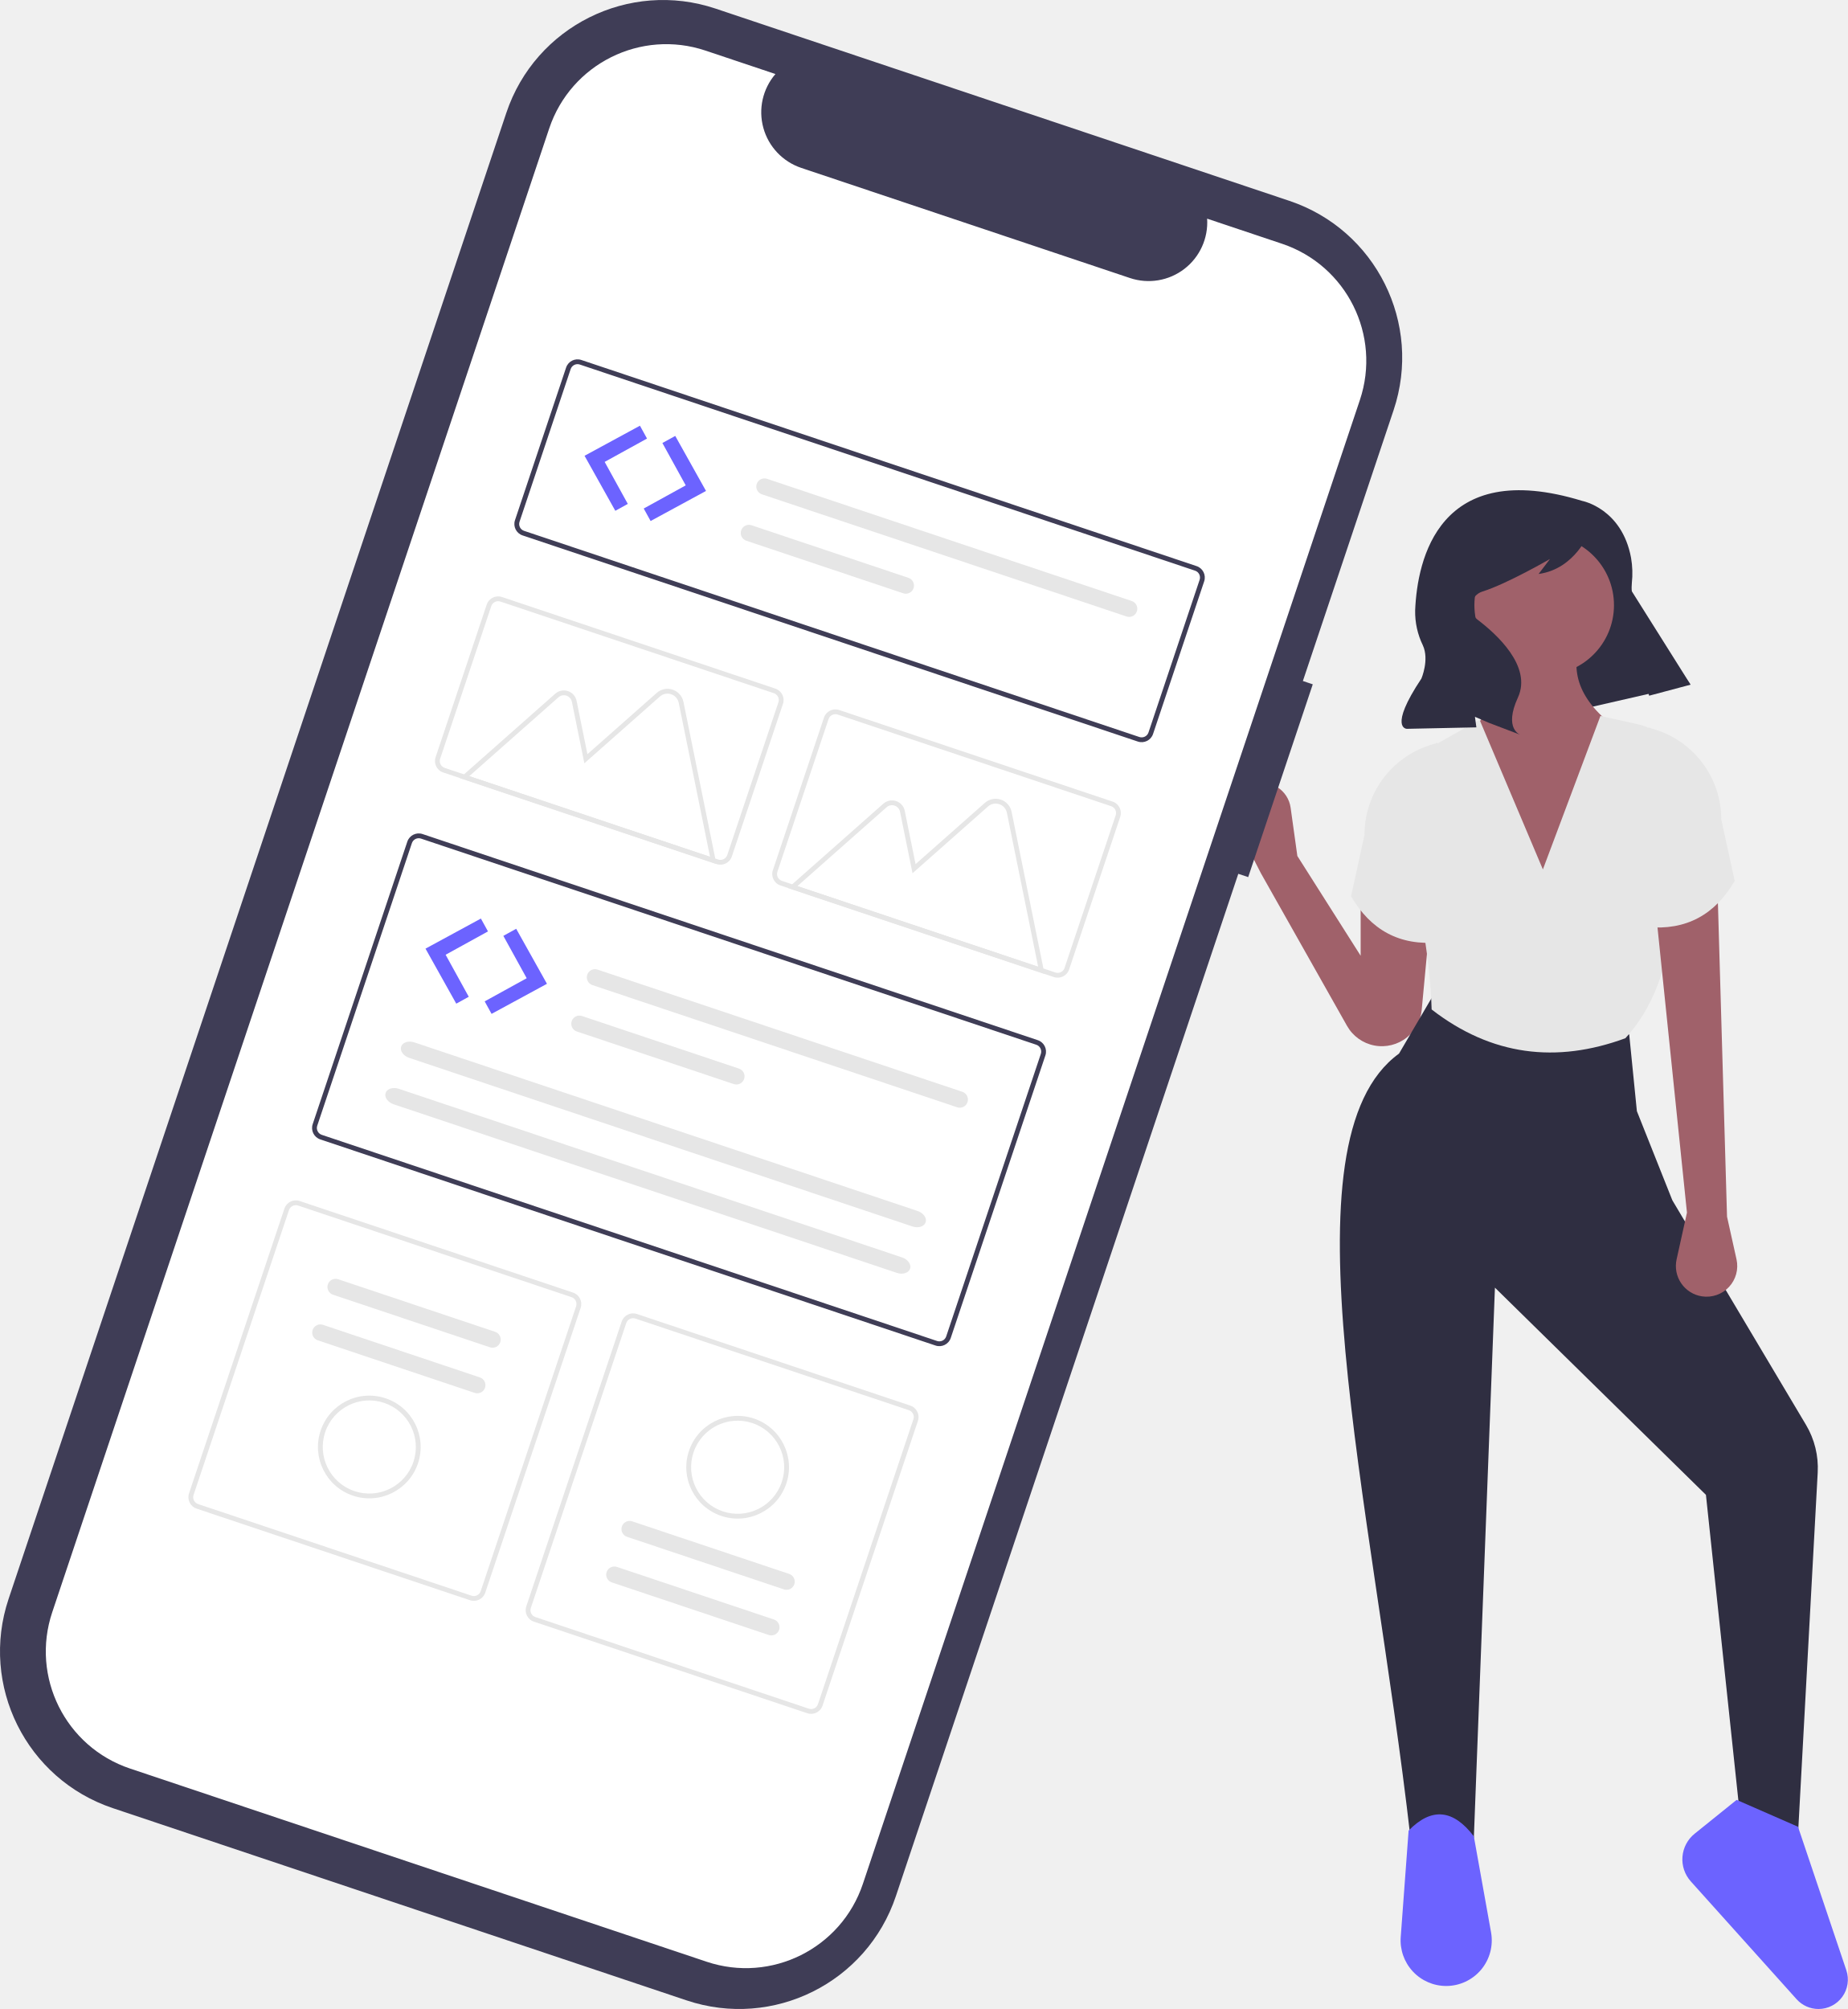
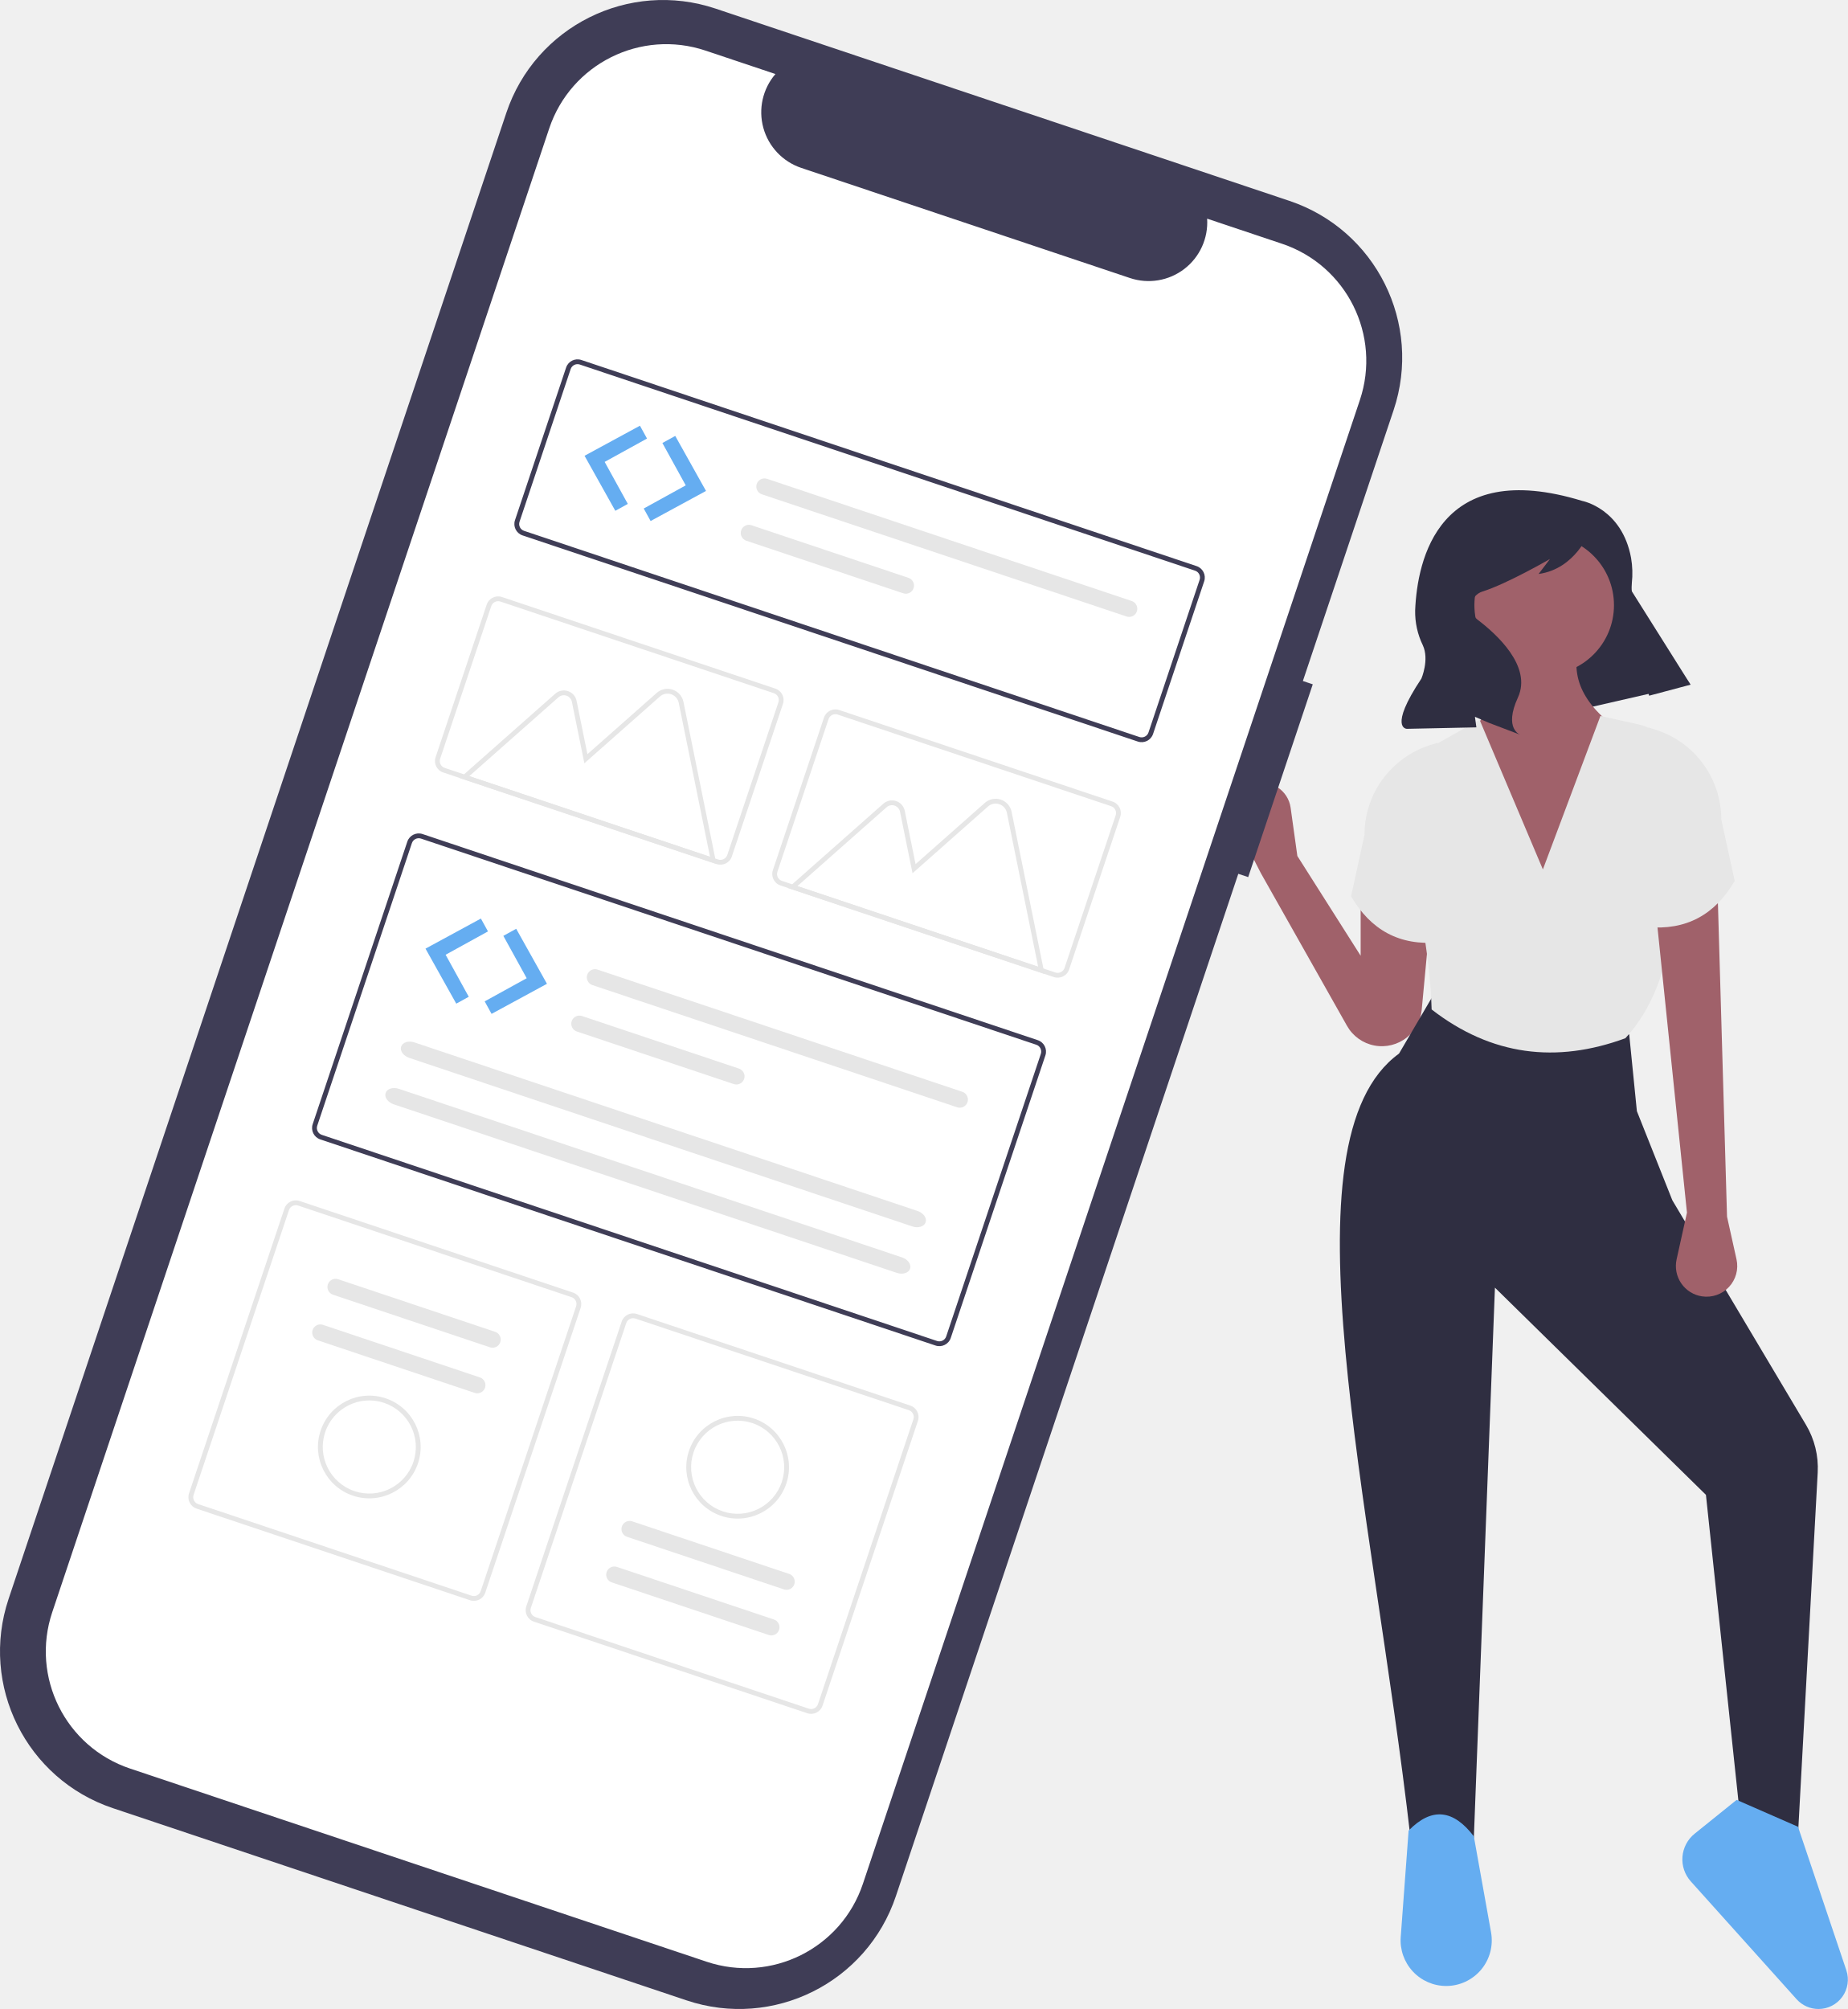
<svg xmlns="http://www.w3.org/2000/svg" id="eaba0f5b-03a3-45f8-a356-9e2326be0440" data-name="Layer 1" width="708.735" height="770.409" viewBox="0 0 708.735 770.409">
  <polygon points="648.308 262.418 579.683 278.122 550.687 223.436 609.367 200.526 648.308 262.418" fill="#2f2e41" />
  <path d="M729.238,399.67l-9.499-18.546a11.11,11.11,0,0,1,6.469-15.636h0a11.11,11.11,0,0,1,14.424,9.036l2.585,18.525,24.278,38.256V408.498l27.221,2.943-3.81,40.645a15.343,15.343,0,0,1-5.635,10.504h0a15.343,15.343,0,0,1-23.002-4.395Z" transform="translate(-245.6327 -64.7956)" fill="#a0616a" />
  <path d="M935.234,768.256l-21.335,1.471-13.978-131.69-80.927-79.456-8.093,211.146H786.623c-14.807-129.643-50.318-267.625-4.414-300.901l12.507-21.335,75.777,13.978,2.943,29.428,13.605,34.184,51.255,86.111a32.296,32.296,0,0,1,4.496,18.274Z" transform="translate(-245.6327 -64.7956)" fill="#2f2e41" />
-   <path d="M800.299,826.376h0a17.484,17.484,0,0,1-17.436-18.775l3.023-40.816c8.957-9.178,17.266-7.978,25.014,2.207l6.607,36.812A17.484,17.484,0,0,1,800.299,826.376Z" transform="translate(-245.6327 -64.7956)" fill="#6c63ff" />
-   <path d="M943.09,835.204h0a11.269,11.269,0,0,1-8.384-3.739l-40.594-45.201a12.631,12.631,0,0,1,1.474-18.277l16.106-12.974,23.542,10.3L953.769,820.338A11.269,11.269,0,0,1,943.09,835.204Z" transform="translate(-245.6327 -64.7956)" fill="#6c63ff" />
+   <path d="M800.299,826.376h0a17.484,17.484,0,0,1-17.436-18.775l3.023-40.816c8.957-9.178,17.266-7.978,25.014,2.207l6.607,36.812A17.484,17.484,0,0,1,800.299,826.376Z" transform="translate(-245.6327 -64.7956)" fill="#65adf1" />
+   <path d="M943.09,835.204h0a11.269,11.269,0,0,1-8.384-3.739l-40.594-45.201a12.631,12.631,0,0,1,1.474-18.277l16.106-12.974,23.542,10.3L953.769,820.338A11.269,11.269,0,0,1,943.09,835.204Z" transform="translate(-245.6327 -64.7956)" fill="#65adf1" />
  <circle cx="592.254" cy="232.065" r="26.766" fill="#a0616a" />
  <path d="M853.204,411.073H819.361l-7.725-67.317c8.237-11.61,10.915-23.74,7.725-36.417h33.842c-5.218,11.385-4.322,22.784,9.196,34.21Z" transform="translate(-245.6327 -64.7956)" fill="#a0616a" />
  <path d="M869.021,462.94c-26.512,9.729-51.368,6.722-74.306-11.036-.554-21.261-5.747-47.639-13.016-76.308a20.182,20.182,0,0,1,9.663-22.551l21.746-12.232L837.386,398.199l22.071-58.856,14.676,3.261a16.7,16.7,0,0,1,12.995,14.86C890.975,401.115,889.825,440.472,869.021,462.94Z" transform="translate(-245.6327 -64.7956)" fill="#e6e6e6" />
  <path d="M797.658,426.155c-15.354,1.486-26.382-4.857-33.842-17.657l5.15-23.581a36.085,36.085,0,0,1,25.219-34.41l2.738-.865Z" transform="translate(-245.6327 -64.7956)" fill="#e6e6e6" />
  <path d="M908.013,531.36l3.638,16.371a11.77,11.77,0,0,1-13.235,14.193h0a11.77,11.77,0,0,1-9.745-14.185l3.972-17.928-11.85-114.69,23.542-10.3Z" transform="translate(-245.6327 -64.7956)" fill="#a0616a" />
  <path d="M877.114,420.27c15.354,1.486,26.382-4.857,33.842-17.657l-5.15-23.581a36.085,36.085,0,0,0-25.219-34.41l-2.738-.865Z" transform="translate(-245.6327 -64.7956)" fill="#e6e6e6" />
  <path d="M852.487,256.89s15.202,2.86,18.718,21.82a34.807,34.807,0,0,1,.298,9.681c-.351,3.65.158,11.358,8.083,20.434a198.701,198.701,0,0,1,14.429,18.531h0l-15.885,4.229-7.097-26.319a134.635,134.635,0,0,0-15.732-36.159l-.146-.234s-5.276,14.097-19.417,16.03l4.36-5.741s-16.531,9.556-25.897,12.475a6.154,6.154,0,0,0-1.986,10.7q.1.078.203.157c6.889,5.232,20.942,17.717,15.39,29.794s.923,14.279.923,14.279l-11.939-4.542-5.464-2.34.552,4.04-26.676.559s-7.209-.044,5.596-19.286c0,0,3.09-7.215.553-12.727a29.279,29.279,0,0,1-2.957-13.416C789.201,279.456,797.373,239.99,852.487,256.89Z" transform="translate(-245.6327 -64.7956)" fill="#2f2e41" />
  <path d="M749.127,327.216l-3.792-1.27,34.796-103.872a63.402,63.402,0,0,0-39.979-80.257l-0,0-0-0-220.067-73.72a63.402,63.402,0,0,0-80.257,39.979l-0.0 0L248.933,677.926a63.402,63.402,0,0,0,39.979,80.257h0l220.067,73.72a63.402,63.402,0,0,0,80.257-39.979l0-0L720.567,399.884l3.792,1.27Z" transform="translate(-245.6327 -64.7956)" fill="#3f3d56" />
  <path d="M737.338,158.27l-28.726-9.623a22.495,22.495,0,0,1-29.592,22.77L552.946,129.184a22.495,22.495,0,0,1-9.905-36.001L516.211,84.195a47.348,47.348,0,0,0-59.935,29.856L265.662,683.065a47.348,47.348,0,0,0,29.856,59.935h0l221.127,74.075a47.348,47.348,0,0,0,59.935-29.856h0L767.194,218.205A47.348,47.348,0,0,0,737.338,158.27Z" transform="translate(-245.6327 -64.7956)" fill="#fff" />
  <path d="M682.038,349.168,446.052,270.115a4.614,4.614,0,0,1-2.906-5.834l19.61-58.538a4.614,4.614,0,0,1,5.834-2.906l235.986,79.053a4.614,4.614,0,0,1,2.906,5.834l-19.61,58.538A4.614,4.614,0,0,1,682.038,349.168ZM468.004,204.585a2.768,2.768,0,0,0-3.5,1.744l-19.61,58.538a2.768,2.768,0,0,0,1.744,3.5l235.985,79.053a2.768,2.768,0,0,0,3.5-1.744l19.61-58.538a2.768,2.768,0,0,0-1.744-3.5Z" transform="translate(-245.6327 -64.7956)" fill="#3f3d56" />
  <path d="M604.449,580.783,368.464,501.73a4.614,4.614,0,0,1-2.906-5.834l36.298-108.357a4.614,4.614,0,0,1,5.834-2.906l235.985,79.053a4.614,4.614,0,0,1,2.906,5.834l-36.298,108.357A4.614,4.614,0,0,1,604.449,580.783ZM407.104,386.381a2.768,2.768,0,0,0-3.5,1.744l-36.298,108.357a2.768,2.768,0,0,0,1.744,3.5l235.985,79.053a2.768,2.768,0,0,0,3.5-1.744l36.298-108.357a2.768,2.768,0,0,0-1.744-3.5Z" transform="translate(-245.6327 -64.7956)" fill="#3f3d56" />
  <path d="M649.84,439.48,544.957,404.346a4.614,4.614,0,0,1-2.906-5.834l19.61-58.538a4.614,4.614,0,0,1,5.834-2.906l104.883,35.135a4.614,4.614,0,0,1,2.906,5.834l-19.61,58.538A4.614,4.614,0,0,1,649.84,439.48ZM566.909,338.816a2.768,2.768,0,0,0-3.5,1.744L543.799,399.097a2.768,2.768,0,0,0,1.744,3.5l104.883,35.135a2.768,2.768,0,0,0,3.5-1.744l19.61-58.538a2.768,2.768,0,0,0-1.744-3.5Z" transform="translate(-245.6327 -64.7956)" fill="#e6e6e6" />
  <path d="M425.915,678.456,321.032,643.321a4.614,4.614,0,0,1-2.906-5.834l36.591-109.231a4.614,4.614,0,0,1,5.834-2.906L465.434,560.485a4.614,4.614,0,0,1,2.906,5.834L431.749,675.55A4.614,4.614,0,0,1,425.915,678.456ZM359.966,527.098a2.768,2.768,0,0,0-3.5,1.744l-36.591,109.231a2.768,2.768,0,0,0,1.744,3.5l104.883,35.135a2.768,2.768,0,0,0,3.5-1.744l36.591-109.231a2.768,2.768,0,0,0-1.744-3.5Z" transform="translate(-245.6327 -64.7956)" fill="#e6e6e6" />
  <path d="M555.27,721.788,450.387,686.654a4.614,4.614,0,0,1-2.906-5.834l36.591-109.231a4.614,4.614,0,0,1,5.834-2.906l104.883,35.135a4.614,4.614,0,0,1,2.906,5.834L561.104,718.882A4.614,4.614,0,0,1,555.27,721.788ZM489.321,570.431a2.768,2.768,0,0,0-3.5,1.744l-36.591,109.231a2.768,2.768,0,0,0,1.744,3.5l104.883,35.135a2.768,2.768,0,0,0,3.5-1.744l36.591-109.231a2.768,2.768,0,0,0-1.744-3.5Z" transform="translate(-245.6327 -64.7956)" fill="#e6e6e6" />
  <path d="M474.839,436.621a3.129,3.129,0,1,0-2.023,5.922l.036.012,139.869,46.854a3.129,3.129,0,1,0,2.02-5.923l-.032-.011Z" transform="translate(-245.6327 -64.7956)" fill="#e6e6e6" />
  <path d="M468.876,454.422a3.129,3.129,0,1,0-2.023,5.922l.036.012L527.074,480.517a3.129,3.129,0,0,0,1.988-5.934Z" transform="translate(-245.6327 -64.7956)" fill="#e6e6e6" />
  <path d="M404.575,464.535c-2.257-.756-4.539-.04-5.087,1.596s.843,3.582,3.1,4.338l192.976,64.645c2.257.756,4.539.04,5.087-1.596s-.843-3.582-3.1-4.338Z" transform="translate(-245.6327 -64.7956)" fill="#e6e6e6" />
  <path d="M398.612,482.336c-2.257-.756-4.539-.04-5.087,1.596s.843,3.582,3.1,4.338L589.6,552.915c2.257.756,4.539.04,5.087-1.596s-.843-3.582-3.1-4.338Z" transform="translate(-245.6327 -64.7956)" fill="#e6e6e6" />
  <path d="M539.829,248.418a3.129,3.129,0,0,0-2,5.93l.012.004,139.869,46.854a3.129,3.129,0,0,0,1.988-5.934Z" transform="translate(-245.6327 -64.7956)" fill="#e6e6e6" />
  <path d="M533.866,266.22a3.129,3.129,0,1,0-2,5.93l.012.004L592.064,292.315a3.129,3.129,0,0,0,1.988-5.934Z" transform="translate(-245.6327 -64.7956)" fill="#e6e6e6" />
  <path d="M520.389,396.127l-98.389-32.959,36.589-32.349a4.986,4.986,0,0,1,8.19,2.743l4.152,20.446,26.577-23.496a6.243,6.243,0,0,1,10.253,3.435Zm-94.776-33.693,92.334,30.931-11.993-59.051a4.399,4.399,0,0,0-7.225-2.42l-28.969,25.611-4.788-23.575a3.142,3.142,0,0,0-5.161-1.729Z" transform="translate(-245.6327 -64.7956)" fill="#e6e6e6" />
  <path d="M646.247,438.289l-98.389-32.959,36.589-32.349a4.986,4.986,0,0,1,8.19,2.743l4.152,20.446,26.577-23.496a6.243,6.243,0,0,1,10.253,3.435Zm-94.776-33.693,92.334,30.931-11.993-59.051a4.399,4.399,0,0,0-7.225-2.42L595.618,399.666l-4.788-23.575a3.142,3.142,0,0,0-5.161-1.729Z" transform="translate(-245.6327 -64.7956)" fill="#e6e6e6" />
  <path d="M520.485,396.148,415.602,361.013a4.614,4.614,0,0,1-2.906-5.834l19.61-58.538a4.614,4.614,0,0,1,5.834-2.906l104.883,35.135a4.614,4.614,0,0,1,2.906,5.834l-19.61,58.538A4.614,4.614,0,0,1,520.485,396.148ZM437.554,295.483a2.768,2.768,0,0,0-3.5,1.744l-19.61,58.538a2.768,2.768,0,0,0,1.744,3.5l104.883,35.135a2.768,2.768,0,0,0,3.5-1.744l19.61-58.538a2.768,2.768,0,0,0-1.744-3.5Z" transform="translate(-245.6327 -64.7956)" fill="#e6e6e6" />
  <path d="M375.354,555.362a3.129,3.129,0,0,0-2.018,5.924l.031.01,60.186,20.162a3.129,3.129,0,1,0,1.988-5.934Z" transform="translate(-245.6327 -64.7956)" fill="#e6e6e6" />
  <path d="M369.498,572.842a3.129,3.129,0,0,0-1.988,5.934l60.186,20.162a3.129,3.129,0,0,0,1.988-5.934Z" transform="translate(-245.6327 -64.7956)" fill="#e6e6e6" />
  <path d="M381.02,638.363A19.695,19.695,0,1,1,405.951,625.944h0A19.718,19.718,0,0,1,381.02,638.363Zm11.926-35.603a17.852,17.852,0,1,0,11.257,22.598h0a17.873,17.873,0,0,0-11.257-22.598Z" transform="translate(-245.6327 -64.7956)" fill="#e6e6e6" />
  <path d="M540.467,691.776a3.129,3.129,0,1,0,2.018-5.924l-.031-.01L482.269,665.681a3.129,3.129,0,0,0-2.018,5.924l.031.01Z" transform="translate(-245.6327 -64.7956)" fill="#e6e6e6" />
  <path d="M546.323,674.296a3.129,3.129,0,1,0,1.988-5.934l-60.186-20.162a3.129,3.129,0,0,0-2.018,5.924l.031.01Z" transform="translate(-245.6327 -64.7956)" fill="#e6e6e6" />
  <path d="M534.801,608.775a19.695,19.695,0,1,1-24.931,12.419h0A19.718,19.718,0,0,1,534.801,608.775ZM522.875,644.378a17.852,17.852,0,1,0-11.257-22.598h0A17.873,17.873,0,0,0,522.875,644.378Z" transform="translate(-245.6327 -64.7956)" fill="#e6e6e6" />
-   <path id="e72023ff-0082-4fca-8d72-e00ad2ae90fe" data-name="Path 37" d="M491.074,228.044l-21.246,11.533,11.8,21.099,4.794-2.641-8.877-16.112,16.245-8.951Z" transform="translate(-245.6327 -64.7956)" fill="#6c63ff" />
-   <path id="b083f72c-d34c-4f98-b37f-92bc69d235e2" data-name="Path 38" d="M504.612,231.963l11.799,21.099-21.245,11.533-2.641-4.794,16.112-8.878-8.952-16.246Z" transform="translate(-245.6327 -64.7956)" fill="#6c63ff" />
-   <path id="ba479c6e-ee66-4ff8-ba8d-25a42d4df816" data-name="Path 37" d="M430.074,417.044l-21.246,11.533,11.8,21.099,4.794-2.641-8.877-16.112,16.245-8.951Z" transform="translate(-245.6327 -64.7956)" fill="#6c63ff" />
-   <path id="a30ddd6a-0b21-4fb7-ac0e-8428853b1754" data-name="Path 38" d="M443.612,420.963l11.799,21.099-21.245,11.533-2.641-4.794,16.112-8.878-8.952-16.246Z" transform="translate(-245.6327 -64.7956)" fill="#6c63ff" />
+   <path id="e72023ff-0082-4fca-8d72-e00ad2ae90fe" data-name="Path 37" d="M491.074,228.044l-21.246,11.533,11.8,21.099,4.794-2.641-8.877-16.112,16.245-8.951Z" transform="translate(-245.6327 -64.7956)" fill="#65adf1" />
+   <path id="b083f72c-d34c-4f98-b37f-92bc69d235e2" data-name="Path 38" d="M504.612,231.963l11.799,21.099-21.245,11.533-2.641-4.794,16.112-8.878-8.952-16.246Z" transform="translate(-245.6327 -64.7956)" fill="#65adf1" />
+   <path id="ba479c6e-ee66-4ff8-ba8d-25a42d4df816" data-name="Path 37" d="M430.074,417.044l-21.246,11.533,11.8,21.099,4.794-2.641-8.877-16.112,16.245-8.951Z" transform="translate(-245.6327 -64.7956)" fill="#65adf1" />
+   <path id="a30ddd6a-0b21-4fb7-ac0e-8428853b1754" data-name="Path 38" d="M443.612,420.963l11.799,21.099-21.245,11.533-2.641-4.794,16.112-8.878-8.952-16.246Z" transform="translate(-245.6327 -64.7956)" fill="#65adf1" />
</svg>
